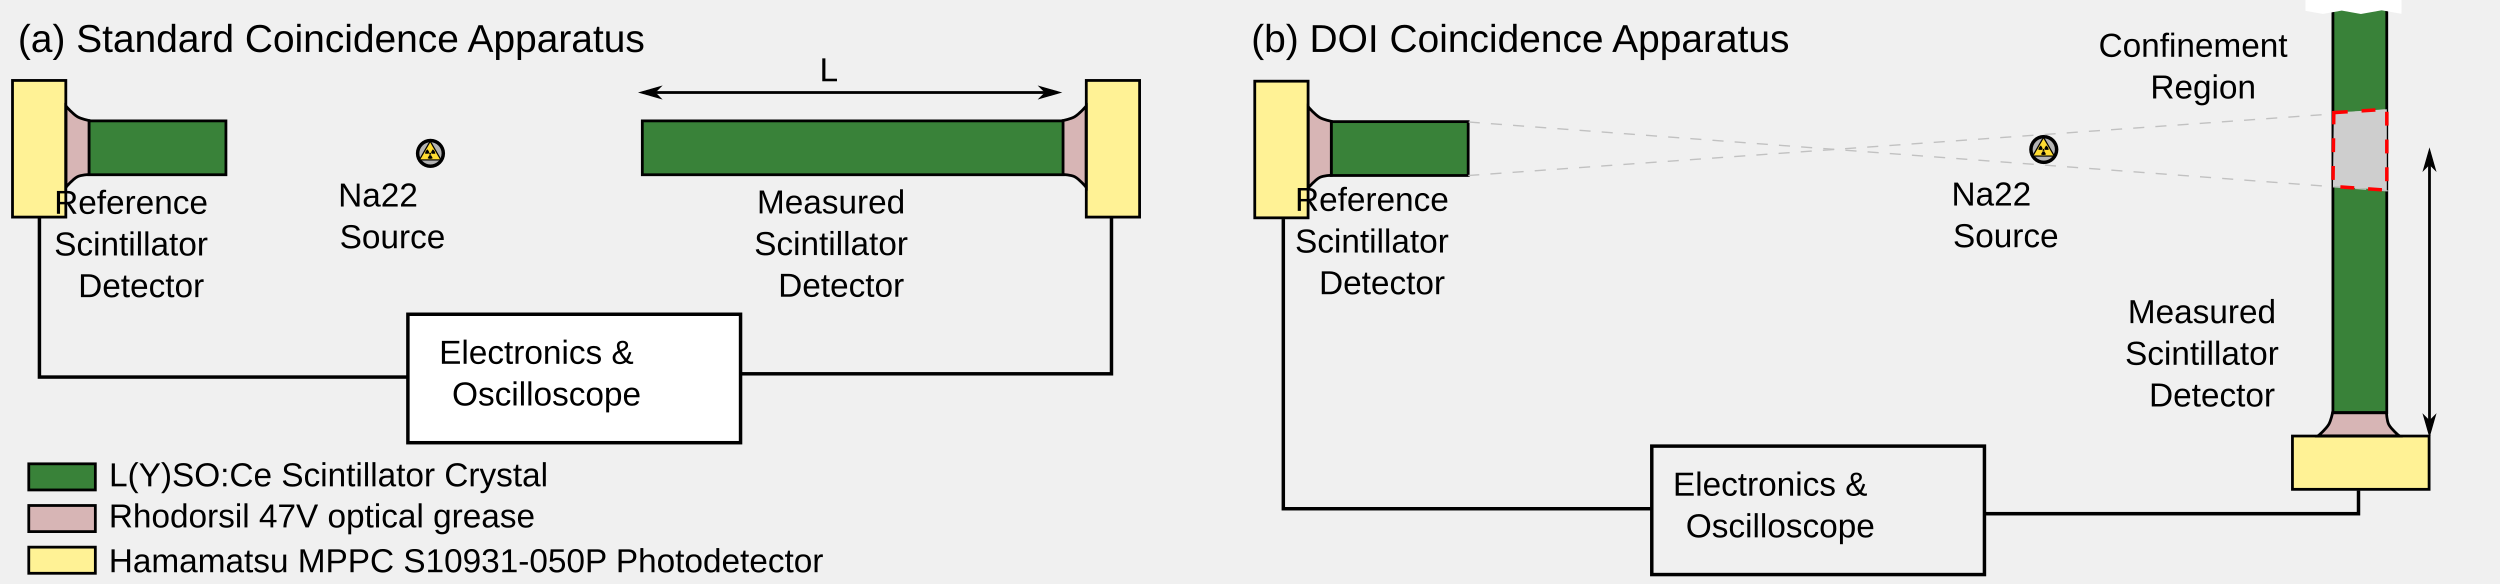
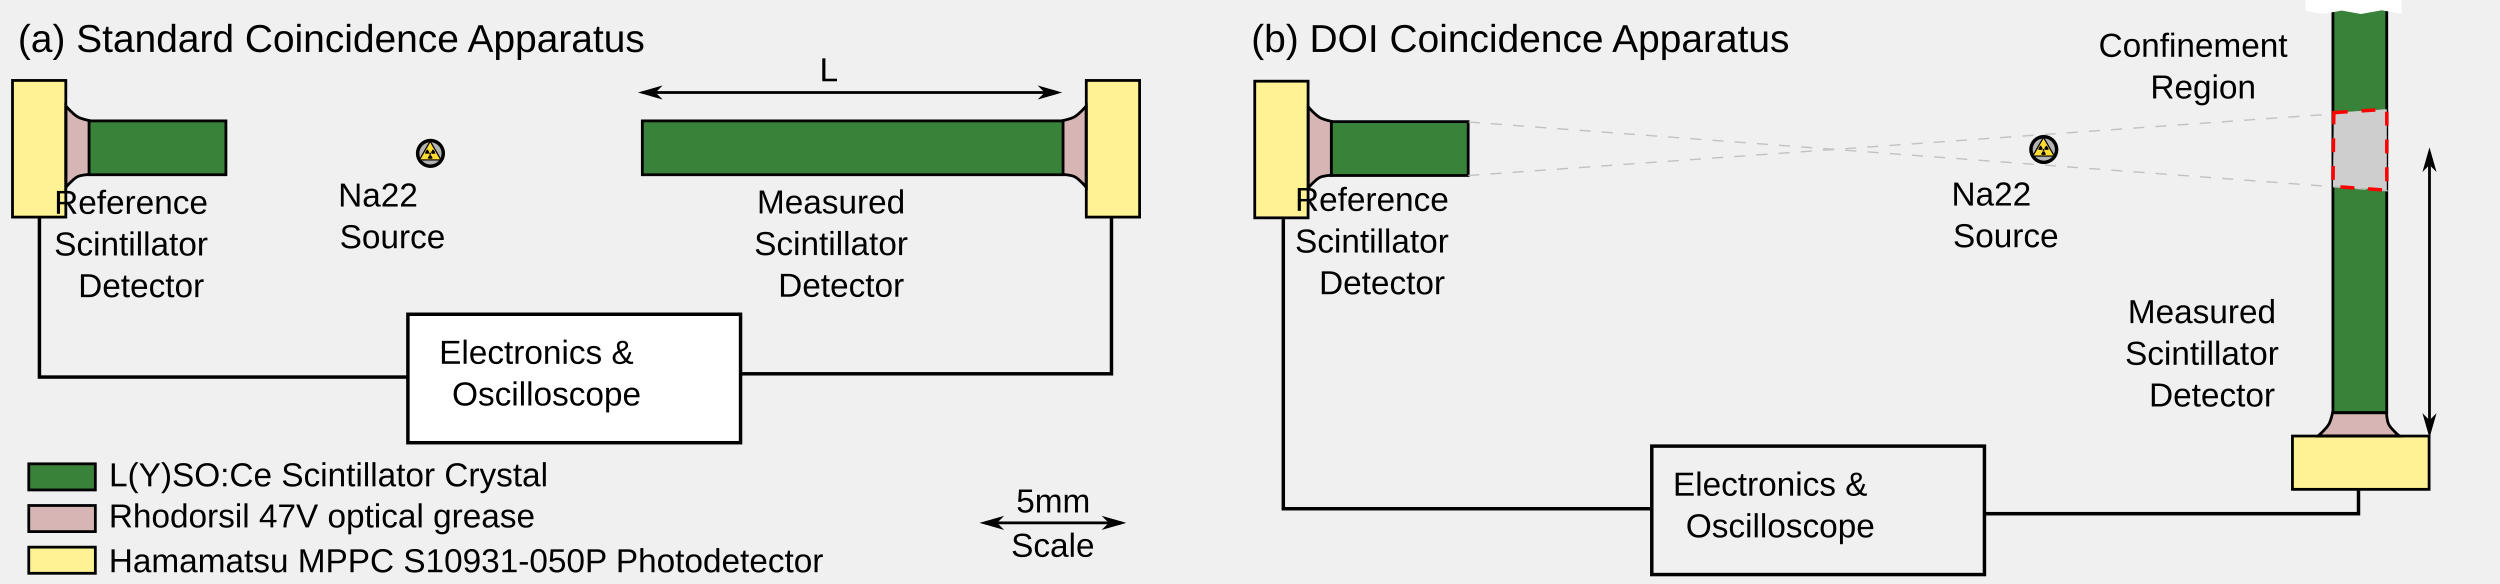
<svg xmlns="http://www.w3.org/2000/svg" version="1.1" id="svg2" height="210" width="900">
  <defs id="defs4">
    <marker orient="auto" refY="0" refX="0" id="Arrow1Mstart" style="overflow:visible">
      <path id="path4236" d="M 0,0 5,-5 -12.5,0 5,5 0,0 z" style="fill-rule:evenodd;stroke:#000000;stroke-width:1pt;marker-start:none" transform="matrix(0.4,0,0,0.4,4,0)" />
    </marker>
    <marker orient="auto" refY="0" refX="0" id="Arrow1Mend" style="overflow:visible">
      <path id="path4239" d="M 0,0 5,-5 -12.5,0 5,5 0,0 z" style="fill-rule:evenodd;stroke:#000000;stroke-width:1pt;marker-start:none" transform="matrix(-0.4,0,0,-0.4,-4,0)" />
    </marker>
    <marker orient="auto" refY="0" refX="0" id="Arrow1Lend" style="overflow:visible">
      <path id="path4233" d="M 0,0 5,-5 -12.5,0 5,5 0,0 z" style="fill-rule:evenodd;stroke:#000000;stroke-width:1pt;marker-start:none" transform="matrix(-0.8,0,0,-0.8,-10,0)" />
    </marker>
    <marker orient="auto" refY="0" refX="0" id="Arrow2Lend" style="overflow:visible">
      <path id="path4238" style="fill-rule:evenodd;stroke-width:0.625;stroke-linejoin:round" d="M 8.719,4.034 -2.207,0.016 8.719,-4.002 c -1.745,2.372 -1.735,5.617 -6e-7,8.035 z" transform="matrix(-1.1,0,0,-1.1,-1.1,0)" />
    </marker>
    <marker orient="auto" refY="0" refX="0" id="Arrow1Lstart" style="overflow:visible">
      <path id="path3797" d="M 0,0 5,-5 -12.5,0 5,5 0,0 z" style="fill-rule:evenodd;stroke:#000000;stroke-width:1pt" transform="matrix(0.8,0,0,0.8,10,0)" />
    </marker>
    <marker orient="auto" refY="0" refX="0" id="Arrow1Mstart-1" style="overflow:visible">
      <path id="path4236-3" d="M 0,0 5,-5 -12.5,0 5,5 0,0 z" style="fill-rule:evenodd;stroke:#000000;stroke-width:1pt;marker-start:none" transform="matrix(0.4,0,0,0.4,4,0)" />
    </marker>
    <marker orient="auto" refY="0" refX="0" id="Arrow1Mend-0" style="overflow:visible">
      <path id="path4239-7" d="M 0,0 5,-5 -12.5,0 5,5 0,0 z" style="fill-rule:evenodd;stroke:#000000;stroke-width:1pt;marker-start:none" transform="matrix(-0.4,0,0,-0.4,-4,0)" />
    </marker>
    <marker orient="auto" refY="0" refX="0" id="Arrow1Mstart-8" style="overflow:visible">
      <path id="path4236-0" d="M 0,0 5,-5 -12.5,0 5,5 0,0 z" style="fill-rule:evenodd;stroke:#000000;stroke-width:1pt;marker-start:none" transform="matrix(0.4,0,0,0.4,4,0)" />
    </marker>
    <marker orient="auto" refY="0" refX="0" id="Arrow1Mend-9" style="overflow:visible">
      <path id="path4239-70" d="M 0,0 5,-5 -12.5,0 5,5 0,0 z" style="fill-rule:evenodd;stroke:#000000;stroke-width:1pt;marker-start:none" transform="matrix(-0.4,0,0,-0.4,-4,0)" />
    </marker>
    <marker orient="auto" refY="0" refX="0" id="marker7153" style="overflow:visible">
      <path id="path7155" d="M 0,0 5,-5 -12.5,0 5,5 0,0 z" style="fill-rule:evenodd;stroke:#000000;stroke-width:1pt;marker-start:none" transform="matrix(0.4,0,0,0.4,4,0)" />
    </marker>
    <marker orient="auto" refY="0" refX="0" id="marker7157" style="overflow:visible">
      <path id="path7159" d="M 0,0 5,-5 -12.5,0 5,5 0,0 z" style="fill-rule:evenodd;stroke:#000000;stroke-width:1pt;marker-start:none" transform="matrix(-0.4,0,0,-0.4,-4,0)" />
    </marker>
  </defs>
  <g id="layer1" transform="translate(337.8428,-358.5908)">
    <rect y="-521.394" x="207.771" height="19.386" width="299.386" id="rect2985-0" style="fill:#398239;fill-opacity:1;stroke:#000000;stroke-width:1;stroke-linecap:butt;stroke-linejoin:miter;stroke-miterlimit:4;stroke-opacity:1;stroke-dasharray:none" transform="matrix(0,1,-1,0,0,0)" />
    <path style="fill:none;stroke:#000000;stroke-width:1.25;stroke-linecap:butt;stroke-linejoin:miter;stroke-miterlimit:4;stroke-opacity:1;stroke-dasharray:none" d="m 124.152,437.451 0,104.282 c 59.633,0 73.266,0 132.899,0 m 119.266,1.789 c 59.633,0 75.266,0 134.899,0 l 0,-8.443" id="path3818" />
    <rect ry="4.63" rx="4.63" style="fill:#b4b4b4;fill-opacity:1;stroke:#000000;stroke-width:1.25;stroke-miterlimit:4;stroke-opacity:1;stroke-dasharray:none" id="rect3783" width="9.259" height="9.259" x="393.293" y="407.785" />
    <rect style="fill:#398239;fill-opacity:1;stroke:#000000;stroke-width:1;stroke-linecap:butt;stroke-linejoin:miter;stroke-miterlimit:4;stroke-opacity:1;stroke-dasharray:none" id="rect2985" width="49.389" height="19.389" x="141.315" y="402.377" />
    <rect style="fill:#fff295;fill-opacity:1;stroke:#000000;stroke-width:1;stroke-miterlimit:4;stroke-opacity:1;stroke-dasharray:none" id="rect3755" width="19.196" height="49.196" x="113.872" y="387.816" />
    <path style="fill:#d7b5b5;fill-opacity:1;stroke:#000000;stroke-width:1;stroke-linecap:butt;stroke-linejoin:miter;stroke-miterlimit:4;stroke-opacity:1;stroke-dasharray:none" d="m 133.144,397.145 c 0,0 2.53,2.824 4.141,3.764 1.255,0.732 4.141,1.365 4.141,1.365 l 0,19.383 c 0,0 -2.884,0.17 -4.141,0.799 -1.668,0.835 -4.141,3.764 -4.141,3.764 z" id="rect2985-7" />
    <rect style="fill:#fff295;fill-opacity:1;stroke:#000000;stroke-width:1;stroke-miterlimit:4;stroke-opacity:1;stroke-dasharray:none" id="rect3755-16" width="19.196" height="49.196" x="-534.758" y="487.438" transform="matrix(0,-1,1,0,0,0)" />
    <path style="fill:#d7b5b5;fill-opacity:1;stroke:#000000;stroke-width:1;stroke-linecap:butt;stroke-linejoin:miter;stroke-miterlimit:4;stroke-opacity:1;stroke-dasharray:none" d="m 496.766,515.487 c 0,0 2.824,-2.53 3.764,-4.141 0.732,-1.255 1.365,-4.141 1.365,-4.141 l 19.383,0 c 0,0 0.17,2.884 0.799,4.141 0.835,1.668 3.764,4.141 3.764,4.141 z" id="rect2985-7-9" />
    <path id="path3942" d="m 190.889,402.516 330.825,24.766" style="fill:none;stroke:#c1c1c1;stroke-width:0.5;stroke-linecap:butt;stroke-linejoin:miter;stroke-miterlimit:4;stroke-opacity:1;stroke-dasharray:4, 4;stroke-dashoffset:0" />
    <path id="path3944" d="m 190.714,421.781 77.53,-5.521 252.47,-17.979" style="fill:none;stroke:#c1c1c1;stroke-width:0.5;stroke-linecap:butt;stroke-linejoin:miter;stroke-miterlimit:4;stroke-opacity:1;stroke-dasharray:4, 4;stroke-dashoffset:0" />
    <path style="fill:#cecece;fill-opacity:1;stroke:#ff0000;stroke-width:1.25;stroke-linecap:butt;stroke-linejoin:miter;stroke-miterlimit:4;stroke-opacity:1;stroke-dasharray:5, 5;stroke-dashoffset:0" d="m 502.329,399.137 19.074,-1.215 0,29.132 -19.371,-1.362 z" id="path3816" />
    <path style="fill:#ffffff;fill-opacity:1;stroke:none" d="m 526.65,363.559 -7.087,-1.265 -7.479,1.335 -6.906,-1.233 -6.784,1.211 -6.272,-1.12 0,-6.965 0.014,-0.004 34.515,-0.013 c 0,0 0.158,7.969 0,8.054 z" id="path3775-9" />
    <g transform="matrix(0.01370838,0,0,0.01370838,393.7096,407.8157)" id="g4114">
      <path id="sign_border" d="M 597.6,499.6 313.8,8 C 310.9,3 305.6,0 299.9,0 294.2,0 288.9,3.1 286,8 L 2.2,499.6 c -2.9,5 -2.9,11.1 0,16 2.9,5 8.2,8 13.9,8 h 567.6 c 5.7,0 11,-3.1 13.9,-8 2.9,-5 2.9,-11.1 0,-16 z" />
      <polygon transform="matrix(1,0,0,0.9959146,0.125,2.033244)" style="fill:#ffdc32;fill-opacity:1;stroke:none;overflow:visible" id="polygon7" points="43.875,491.5 299.875,48.2 555.875,491.5 " />
      <path id="path4433" d="m 279.85,380.023 -46.8,81.1 c 42.6,24.6 91.1,24.6 133.7,0 l -46.8,-81.1 c -0.3,0.2 -0.6,0.4 -0.9,0.6 -1.1,0.6 -2.3,1.2 -3.5,1.7 -1.2,0.5 -2.4,1 -3.7,1.4 -1.3,0.4 -2.5,0.7 -3.8,1 -1.3,0.3 -2.6,0.5 -4,0.6 -1.3,0.1 -2.7,0.2 -4.1,0.2 -1.4,0 -2.7,-0.1 -4.1,-0.2 -1.3,-0.1 -2.7,-0.3 -4,-0.6 -1.3,-0.3 -2.6,-0.6 -3.8,-1 -1.3,-0.4 -2.5,-0.8 -3.7,-1.4 -1.2,-0.5 -2.4,-1.1 -3.5,-1.7 -0.4,-0.2 -0.7,-0.4 -1,-0.6 z" />
      <path id="path4435" d="m 233.05,229.523 c -42.6,24.6 -66.8,66.6 -66.8,115.8 h 93.6 c 0,-1.4 0.1,-2.8 0.2,-4.1 0.1,-1.3 0.4,-2.7 0.6,-4 0.3,-1.3 0.6,-2.6 1,-3.8 0.4,-1.3 0.8,-2.5 1.4,-3.7 0.5,-1.2 1.1,-2.4 1.7,-3.5 0.6,-1.1 1.3,-2.2 2,-3.3 0.7,-1.1 1.5,-2.1 2.3,-3.1 0.8,-1 1.7,-1.9 2.6,-2.8 0.9,-0.9 1.9,-1.8 2.9,-2.6 1,-0.8 2,-1.6 3.1,-2.3 0.8,-0.5 1.6,-1 2.4,-1.5 l -47,-81.1 z" />
      <path id="path4437" d="m 366.75,229.523 -46.8,81.1 c 0.8,0.5 1.6,0.9 2.4,1.5 1.1,0.7 2.1,1.5 3.1,2.3 1,0.8 1.9,1.7 2.9,2.6 0.9,0.9 1.8,1.9 2.6,2.8 0.8,1 1.6,2 2.3,3.1 0.7,1.1 1.4,2.2 2,3.3 0.6,1.1 1.2,2.3 1.7,3.5 0.5,1.2 1,2.4 1.4,3.7 0.4,1.3 0.7,2.5 1,3.8 0.3,1.3 0.5,2.6 0.6,4 0.1,1.3 0.2,2.7 0.2,4.1 h 93.6 c -0.2,-49.2 -24.4,-91.2 -67,-115.8 z" />
      <circle d="m 326.5,343.6 c 0,14.746 -11.954,26.7 -26.7,26.7 -14.746,0 -26.7,-11.954 -26.7,-26.7 0,-14.746 11.954,-26.7 26.7,-26.7 14.746,0 26.7,11.954 26.7,26.7 z" transform="translate(0.05,1.723392)" id="circle4439" r="26.7" cy="343.6" cx="299.8" />
    </g>
    <text xml:space="preserve" style="font-size:14px;font-style:normal;font-variant:normal;font-weight:300;font-stretch:normal;text-align:center;line-height:125%;letter-spacing:0px;word-spacing:0px;writing-mode:lr-tb;text-anchor:middle;fill:#000000;fill-opacity:1;stroke:none;font-family:Miso;-inkscape-font-specification:Miso Light" x="168.792" y="434.512" id="text3897">
      <tspan id="tspan3899" x="170.456" y="434.512" style="font-size:12px;font-family:Arial;-inkscape-font-specification:Arial">Reference </tspan>
      <tspan x="168.792" y="449.512" style="font-size:12px;font-family:Arial;-inkscape-font-specification:Arial" id="tspan5644">Scintillator</tspan>
      <tspan x="168.792" y="464.512" id="tspan3901" style="font-size:12px;font-family:Arial;-inkscape-font-specification:Arial">Detector</tspan>
    </text>
    <g id="g4506" transform="translate(0,-0.799959)">
      <rect y="519.99" x="256.799" height="46.243" width="119.757" id="rect3820" style="fill:none;stroke:#000000;stroke-width:1.25;stroke-miterlimit:4;stroke-opacity:1;stroke-dasharray:none;stroke-dashoffset:0" />
      <text id="text3897-8" y="537.828" x="315.812" style="font-size:14px;font-style:normal;font-variant:normal;font-weight:300;font-stretch:normal;text-align:center;line-height:125%;letter-spacing:0px;word-spacing:0px;writing-mode:lr-tb;text-anchor:middle;fill:#000000;fill-opacity:1;stroke:none;font-family:Miso;-inkscape-font-specification:Miso Light" xml:space="preserve">
        <tspan style="font-size:12px;font-style:normal;font-variant:normal;font-weight:normal;font-stretch:normal;text-align:center;line-height:125%;writing-mode:lr-tb;text-anchor:middle;font-family:Arial;-inkscape-font-specification:Arial" id="tspan3901-6" y="537.828" x="315.812">Electronics &amp;</tspan>
        <tspan style="font-size:12px;font-style:normal;font-variant:normal;font-weight:normal;font-stretch:normal;text-align:center;line-height:125%;writing-mode:lr-tb;text-anchor:middle;font-family:Arial;-inkscape-font-specification:Arial" id="tspan3929" y="552.828" x="315.812">Oscilloscope</tspan>
      </text>
    </g>
    <text xml:space="preserve" style="font-size:20px;font-style:normal;font-variant:normal;font-weight:300;font-stretch:normal;text-align:center;line-height:125%;letter-spacing:0px;word-spacing:0px;writing-mode:lr-tb;text-anchor:middle;fill:#000000;fill-opacity:1;stroke:none;font-family:Miso;-inkscape-font-specification:Miso Light" x="397.24" y="432.578" id="text3931">
      <tspan id="tspan3933" x="397.24" y="432.578" style="font-size:12px;font-style:normal;font-variant:normal;font-weight:normal;font-stretch:normal;text-align:center;line-height:125%;writing-mode:lr-tb;text-anchor:middle;font-family:Arial;-inkscape-font-specification:Arial">Na22</tspan>
      <tspan x="397.24" y="447.578" id="tspan3935" style="font-size:12px;font-style:normal;font-variant:normal;font-weight:normal;font-stretch:normal;text-align:center;line-height:125%;writing-mode:lr-tb;text-anchor:middle;font-family:Arial;-inkscape-font-specification:Arial">Source</tspan>
    </text>
    <text xml:space="preserve" style="font-size:14px;font-style:normal;font-variant:normal;font-weight:300;font-stretch:normal;text-align:center;line-height:125%;letter-spacing:0px;word-spacing:0px;writing-mode:lr-tb;text-anchor:middle;fill:#000000;fill-opacity:1;stroke:none;font-family:Miso;-inkscape-font-specification:Miso Light" x="464.407" y="379.033" id="text3897-3-1">
      <tspan x="464.407" y="379.033" id="tspan3901-65-7" style="font-size:12px;font-family:Arial;-inkscape-font-specification:Arial">Confinement</tspan>
      <tspan x="464.407" y="394.033" id="tspan3989" style="font-size:12px;font-family:Arial;-inkscape-font-specification:Arial">Region</tspan>
    </text>
    <path style="fill:none;stroke:#000000;stroke-width:1;stroke-linecap:butt;stroke-linejoin:miter;stroke-miterlimit:4;stroke-opacity:1;stroke-dasharray:none;marker-start:url(#Arrow1Mstart);marker-end:url(#Arrow1Mend)" d="m 536.772,413.603 0,100.645" id="path3023" />
    <flowRoot xml:space="preserve" id="flowRoot4361" style="font-size:16px;font-style:normal;font-variant:normal;font-weight:300;font-stretch:normal;text-align:center;line-height:125%;letter-spacing:0px;word-spacing:0px;writing-mode:lr-tb;text-anchor:middle;fill:#000000;fill-opacity:1;stroke:none;font-family:Miso;-inkscape-font-specification:Miso Light" transform="translate(79.25,288.8438)">
      <flowRegion id="flowRegion4363">
        <rect id="rect4365" width="35.248" height="31.723" x="452.935" y="168.342" />
      </flowRegion>
      <flowPara id="flowPara4367" style="font-size:12px;font-family:Arial;-inkscape-font-specification:Arial">DOI</flowPara>
    </flowRoot>
    <path style="fill:none;stroke:#000000;stroke-width:1.25;stroke-linecap:butt;stroke-linejoin:miter;stroke-miterlimit:4;stroke-opacity:1;stroke-dasharray:none" d="m -323.65,435.986 0,58.358 c 59.633,0 132.306,0 191.939,0" id="path3818-94" />
    <rect style="fill:#398239;fill-opacity:1;stroke:#000000;stroke-width:1;stroke-linecap:butt;stroke-linejoin:miter;stroke-miterlimit:4;stroke-opacity:1;stroke-dasharray:none" id="rect2985-8" width="49.389" height="19.389" x="-305.899" y="402.109" />
    <rect style="fill:#fff295;fill-opacity:1;stroke:#000000;stroke-width:1;stroke-miterlimit:4;stroke-opacity:1;stroke-dasharray:none" id="rect3755-90" width="19.196" height="49.196" x="-333.343" y="387.549" />
    <path style="fill:#d7b5b5;fill-opacity:1;stroke:#000000;stroke-width:1;stroke-linecap:butt;stroke-linejoin:miter;stroke-miterlimit:4;stroke-opacity:1;stroke-dasharray:none" d="m -314.071,396.877 c 0,0 2.53,2.824 4.141,3.764 1.255,0.732 4.141,1.365 4.141,1.365 l 0,19.383 c 0,0 -2.884,0.17 -4.141,0.799 -1.668,0.835 -4.141,3.764 -4.141,3.764 z" id="rect2985-7-5" />
    <path style="fill:none;stroke:#000000;stroke-width:1.25;stroke-linecap:butt;stroke-linejoin:miter;stroke-miterlimit:4;stroke-opacity:1;stroke-dasharray:none" d="m 62.289,435.986 0,57.165 c -59.633,0 -132.306,0 -191.939,0" id="path3818-94-8" />
    <rect style="fill:#ffffff;fill-opacity:1;stroke:#000000;stroke-width:1.25;stroke-miterlimit:4;stroke-opacity:1;stroke-dasharray:none;stroke-dashoffset:0" id="rect3820-3" width="119.757" height="46.243" x="-191.002" y="471.723" />
    <rect style="fill:#398239;fill-opacity:1;stroke:#000000;stroke-width:1;stroke-linecap:butt;stroke-linejoin:miter;stroke-miterlimit:4;stroke-opacity:1;stroke-dasharray:none" id="rect2985-5" width="151.578" height="19.389" x="-44.97" y="402.109" transform="scale(-1,1)" />
    <rect style="fill:#fff295;fill-opacity:1;stroke:#000000;stroke-width:1;stroke-miterlimit:4;stroke-opacity:1;stroke-dasharray:none" id="rect3755-9" width="19.196" height="49.196" x="-72.414" y="387.549" transform="scale(-1,1)" />
    <path style="fill:#d7b5b5;fill-opacity:1;stroke:#000000;stroke-width:1;stroke-linecap:butt;stroke-linejoin:miter;stroke-miterlimit:4;stroke-opacity:1;stroke-dasharray:none" d="m 53.142,396.877 c 0,0 -2.53,2.824 -4.141,3.764 -1.255,0.732 -4.141,1.365 -4.141,1.365 l 0,19.383 c 0,0 2.884,0.17 4.141,0.799 1.668,0.835 4.141,3.764 4.141,3.764 z" id="rect2985-7-9-5" />
    <path style="fill:none;stroke:#000000;stroke-width:1px;stroke-linecap:butt;stroke-linejoin:miter;stroke-opacity:1;marker-start:url(#Arrow1Mstart);marker-end:url(#Arrow1Mend)" d="m 42.613,391.894 -148.817,0" id="path4039" />
    <text xml:space="preserve" style="font-size:12px;font-style:normal;font-variant:normal;font-weight:normal;font-stretch:normal;text-align:center;line-height:100%;writing-mode:lr-tb;text-anchor:middle;fill:#000000;fill-opacity:1;stroke:none;font-family:Arial;-inkscape-font-specification:Arial" x="-31.136" y="387.847" id="text5061">
      <tspan id="tspan5063" x="-31.136" y="387.847">L</tspan>
    </text>
    <text xml:space="preserve" style="font-size:14px;font-style:normal;font-variant:normal;font-weight:300;font-stretch:normal;text-align:center;line-height:125%;letter-spacing:0px;word-spacing:0px;writing-mode:lr-tb;text-anchor:middle;fill:#000000;fill-opacity:1;stroke:none;font-family:Miso;-inkscape-font-specification:Miso Light" x="-277.917" y="435.568" id="text3897-67">
      <tspan id="tspan3899-5" x="-276.253" y="435.568" style="font-size:12px;font-style:normal;font-variant:normal;font-weight:normal;font-stretch:normal;font-family:Arial;-inkscape-font-specification:Arial">Reference </tspan>
      <tspan x="-277.917" y="450.568" style="font-size:12px;font-style:normal;font-variant:normal;font-weight:normal;font-stretch:normal;font-family:Arial;-inkscape-font-specification:Arial" id="tspan3987">Scintillator</tspan>
      <tspan x="-277.917" y="465.568" id="tspan3901-0" style="font-size:12px;font-style:normal;font-variant:normal;font-weight:normal;font-stretch:normal;font-family:Arial;-inkscape-font-specification:Arial">Detector</tspan>
    </text>
    <text xml:space="preserve" style="font-size:14px;font-style:normal;font-variant:normal;font-weight:300;font-stretch:normal;text-align:center;line-height:125%;letter-spacing:0px;word-spacing:0px;writing-mode:lr-tb;text-anchor:middle;fill:#000000;fill-opacity:1;stroke:none;font-family:Miso;-inkscape-font-specification:Miso Light" x="-131.989" y="489.56" id="text3897-8-8">
      <tspan x="-131.989" y="489.56" id="tspan3901-6-3" style="font-size:12px;font-style:normal;font-variant:normal;font-weight:normal;font-stretch:normal;text-align:center;line-height:125%;writing-mode:lr-tb;text-anchor:middle;font-family:Arial;-inkscape-font-specification:Arial">Electronics &amp;</tspan>
      <tspan x="-131.989" y="504.56" id="tspan3929-0" style="font-size:12px;font-style:normal;font-variant:normal;font-weight:normal;font-stretch:normal;text-align:center;line-height:125%;writing-mode:lr-tb;text-anchor:middle;font-family:Arial;-inkscape-font-specification:Arial">Oscilloscope</tspan>
    </text>
    <g id="g3950" transform="translate(-475.5472,198.546)">
      <rect y="389.785" x="387.293" height="9.259" width="9.259" id="rect3783-9" style="fill:#b4b4b4;fill-opacity:1;stroke:#000000;stroke-width:1.25;stroke-miterlimit:4;stroke-opacity:1;stroke-dasharray:none" rx="4.63" ry="4.63" transform="translate(-99.25,-179.1562)" />
      <g id="g4114-6" transform="matrix(0.01370838,0,0,0.01370838,288.4596,210.6594)">
        <path d="M 597.6,499.6 313.8,8 C 310.9,3 305.6,0 299.9,0 294.2,0 288.9,3.1 286,8 L 2.2,499.6 c -2.9,5 -2.9,11.1 0,16 2.9,5 8.2,8 13.9,8 h 567.6 c 5.7,0 11,-3.1 13.9,-8 2.9,-5 2.9,-11.1 0,-16 z" id="sign_border-0" />
        <polygon points="555.875,491.5 43.875,491.5 299.875,48.2 " id="polygon7-2" style="fill:#ffdc32;fill-opacity:1;stroke:none;overflow:visible" transform="matrix(1,0,0,0.9959146,0.125,2.033244)" />
        <path d="m 279.85,380.023 -46.8,81.1 c 42.6,24.6 91.1,24.6 133.7,0 l -46.8,-81.1 c -0.3,0.2 -0.6,0.4 -0.9,0.6 -1.1,0.6 -2.3,1.2 -3.5,1.7 -1.2,0.5 -2.4,1 -3.7,1.4 -1.3,0.4 -2.5,0.7 -3.8,1 -1.3,0.3 -2.6,0.5 -4,0.6 -1.3,0.1 -2.7,0.2 -4.1,0.2 -1.4,0 -2.7,-0.1 -4.1,-0.2 -1.3,-0.1 -2.7,-0.3 -4,-0.6 -1.3,-0.3 -2.6,-0.6 -3.8,-1 -1.3,-0.4 -2.5,-0.8 -3.7,-1.4 -1.2,-0.5 -2.4,-1.1 -3.5,-1.7 -0.4,-0.2 -0.7,-0.4 -1,-0.6 z" id="path4433-7" />
        <path d="m 233.05,229.523 c -42.6,24.6 -66.8,66.6 -66.8,115.8 h 93.6 c 0,-1.4 0.1,-2.8 0.2,-4.1 0.1,-1.3 0.4,-2.7 0.6,-4 0.3,-1.3 0.6,-2.6 1,-3.8 0.4,-1.3 0.8,-2.5 1.4,-3.7 0.5,-1.2 1.1,-2.4 1.7,-3.5 0.6,-1.1 1.3,-2.2 2,-3.3 0.7,-1.1 1.5,-2.1 2.3,-3.1 0.8,-1 1.7,-1.9 2.6,-2.8 0.9,-0.9 1.9,-1.8 2.9,-2.6 1,-0.8 2,-1.6 3.1,-2.3 0.8,-0.5 1.6,-1 2.4,-1.5 l -47,-81.1 z" id="path4435-8" />
        <path d="m 366.75,229.523 -46.8,81.1 c 0.8,0.5 1.6,0.9 2.4,1.5 1.1,0.7 2.1,1.5 3.1,2.3 1,0.8 1.9,1.7 2.9,2.6 0.9,0.9 1.8,1.9 2.6,2.8 0.8,1 1.6,2 2.3,3.1 0.7,1.1 1.4,2.2 2,3.3 0.6,1.1 1.2,2.3 1.7,3.5 0.5,1.2 1,2.4 1.4,3.7 0.4,1.3 0.7,2.5 1,3.8 0.3,1.3 0.5,2.6 0.6,4 0.1,1.3 0.2,2.7 0.2,4.1 h 93.6 c -0.2,-49.2 -24.4,-91.2 -67,-115.8 z" id="path4437-1" />
        <circle cx="299.8" cy="343.6" r="26.7" id="circle4439-3" transform="translate(0.05,1.723392)" d="m 326.5,343.6 c 0,14.746 -11.954,26.7 -26.7,26.7 -14.746,0 -26.7,-11.954 -26.7,-26.7 0,-14.746 11.954,-26.7 26.7,-26.7 14.746,0 26.7,11.954 26.7,26.7 z" />
      </g>
    </g>
    <text xml:space="preserve" style="font-size:20px;font-style:normal;font-variant:normal;font-weight:300;font-stretch:normal;text-align:center;line-height:125%;letter-spacing:0px;word-spacing:0px;writing-mode:lr-tb;text-anchor:middle;fill:#000000;fill-opacity:1;stroke:none;font-family:Miso;-inkscape-font-specification:Miso Light" x="-183.557" y="432.94" id="text3931-0">
      <tspan id="tspan3933-4" x="-183.557" y="432.94" style="font-size:12px;font-style:normal;font-variant:normal;font-weight:normal;font-stretch:normal;text-align:center;line-height:125%;writing-mode:lr-tb;text-anchor:middle;font-family:Arial;-inkscape-font-specification:Arial">Na22</tspan>
      <tspan x="-183.557" y="447.94" id="tspan3935-2" style="font-size:12px;font-style:normal;font-variant:normal;font-weight:normal;font-stretch:normal;text-align:center;line-height:125%;writing-mode:lr-tb;text-anchor:middle;font-family:Arial;-inkscape-font-specification:Arial">Source</tspan>
    </text>
    <text xml:space="preserve" style="font-size:14px;font-style:normal;font-variant:normal;font-weight:300;font-stretch:normal;text-align:center;line-height:125%;letter-spacing:0px;word-spacing:0px;writing-mode:lr-tb;text-anchor:middle;fill:#000000;fill-opacity:1;stroke:none;font-family:Miso;-inkscape-font-specification:Miso Light" x="-25.917" y="435.421" id="text3897-6">
      <tspan x="-25.917" y="435.421" style="font-size:12px;font-style:normal;font-variant:normal;font-weight:normal;font-stretch:normal;font-family:Arial;-inkscape-font-specification:Arial" id="tspan3987-7">Measured</tspan>
      <tspan x="-25.917" y="450.421" style="font-size:12px;font-style:normal;font-variant:normal;font-weight:normal;font-stretch:normal;font-family:Arial;-inkscape-font-specification:Arial" id="tspan4037">Scintillator</tspan>
      <tspan x="-25.917" y="465.421" id="tspan3901-7" style="font-size:12px;font-style:normal;font-variant:normal;font-weight:normal;font-stretch:normal;font-family:Arial;-inkscape-font-specification:Arial">Detector</tspan>
    </text>
    <text xml:space="preserve" style="font-size:14px;font-style:normal;font-variant:normal;font-weight:300;font-stretch:normal;text-align:center;line-height:125%;letter-spacing:0px;word-spacing:0px;writing-mode:lr-tb;text-anchor:middle;fill:#000000;fill-opacity:1;stroke:none;font-family:Miso;-inkscape-font-specification:Miso Light" x="467.591" y="474.917" id="text3897-6-7">
      <tspan x="467.591" y="474.917" style="font-size:12px;font-style:normal;font-variant:normal;font-weight:normal;font-stretch:normal;font-family:Arial;-inkscape-font-specification:Arial" id="tspan3987-7-1">Measured</tspan>
      <tspan x="467.591" y="489.917" style="font-size:12px;font-style:normal;font-variant:normal;font-weight:normal;font-stretch:normal;font-family:Arial;-inkscape-font-specification:Arial" id="tspan4037-2">Scintillator</tspan>
      <tspan x="467.591" y="504.917" id="tspan3901-7-4" style="font-size:12px;font-style:normal;font-variant:normal;font-weight:normal;font-stretch:normal;font-family:Arial;-inkscape-font-specification:Arial">Detector</tspan>
    </text>
    <text id="text7360" y="377.29" x="-331.411" style="font-size:14px;font-style:normal;font-variant:normal;font-weight:300;font-stretch:normal;text-align:start;line-height:125%;writing-mode:lr-tb;text-anchor:start;fill:#000000;fill-opacity:1;stroke:none;font-family:Arial;-inkscape-font-specification:Arial" xml:space="preserve">
      <tspan y="377.29" x="-331.411" id="tspan7362">(a) Standard Coincidence Apparatus</tspan>
    </text>
    <text id="text7360-9" y="377.293" x="112.589" style="font-size:14px;font-style:normal;font-variant:normal;font-weight:300;font-stretch:normal;text-align:start;line-height:125%;writing-mode:lr-tb;text-anchor:start;fill:#000000;fill-opacity:1;stroke:none;font-family:Arial;-inkscape-font-specification:Arial" xml:space="preserve">
      <tspan y="377.293" x="112.589" id="tspan7362-3">(b) DOI Coincidence Apparatus</tspan>
    </text>
    <text id="text2939" y="533.668" x="-298.591" style="font-size:12px;font-style:normal;font-variant:normal;font-weight:300;font-stretch:normal;text-align:start;line-height:125%;writing-mode:lr-tb;text-anchor:start;fill:#000000;fill-opacity:1;stroke:none;font-family:Arial;-inkscape-font-specification:Arial" xml:space="preserve">
      <tspan y="533.668" x="-298.591" id="tspan2941">L(Y)SO:Ce Scintillator Crystal</tspan>
    </text>
    <text id="text2943" y="548.464" x="-298.656" style="font-size:12px;font-style:normal;font-variant:normal;font-weight:300;font-stretch:normal;text-align:start;line-height:125%;writing-mode:lr-tb;text-anchor:start;fill:#000000;fill-opacity:1;stroke:none;font-family:Arial;-inkscape-font-specification:Arial" xml:space="preserve">
      <tspan y="548.464" x="-298.656" id="tspan2945">Rhodorsil 47V optical grease</tspan>
    </text>
    <text id="text2947" y="564.595" x="-298.673" style="font-size:12px;font-style:normal;font-variant:normal;font-weight:300;font-stretch:normal;text-align:start;line-height:125%;writing-mode:lr-tb;text-anchor:start;fill:#000000;fill-opacity:1;stroke:none;font-family:Arial;-inkscape-font-specification:Arial" xml:space="preserve">
      <tspan id="tspan2951" y="564.595" x="-298.673">Hamamatsu MPPC S10931-050P Photodetector</tspan>
    </text>
    <rect style="fill:#398239;fill-opacity:1;stroke:#000000;stroke-width:1;stroke-linecap:butt;stroke-linejoin:miter;stroke-miterlimit:4;stroke-opacity:1;stroke-dasharray:none" id="rect2985-8-1" width="23.96" height="9.406" x="-327.483" y="525.566" />
    <rect style="fill:#fff295;fill-opacity:1;stroke:#000000;stroke-width:1;stroke-linecap:butt;stroke-linejoin:miter;stroke-miterlimit:4;stroke-opacity:1;stroke-dasharray:none" id="rect2985-8-1-4" width="23.96" height="9.406" x="-327.483" y="555.566" />
    <rect style="fill:#d7b5b5;fill-opacity:1;stroke:#000000;stroke-width:1;stroke-linecap:butt;stroke-linejoin:miter;stroke-miterlimit:4;stroke-opacity:1;stroke-dasharray:none" id="rect2985-8-1-4-2" width="23.96" height="9.406" x="-327.483" y="540.566" />
+     <g id="g4387" transform="translate(31.51189,0)">
+       <path id="path3105" d="m -14.769,546.825 48.921,0" style="fill:none;stroke:#000000;stroke-width:1px;stroke-linecap:butt;stroke-linejoin:miter;stroke-opacity:1;marker-start:url(#marker7153);marker-end:url(#marker7157)" />
+       <text xml:space="preserve" style="font-size:12px;font-style:normal;font-variant:normal;font-weight:300;font-stretch:normal;text-align:start;line-height:125%;writing-mode:lr-tb;text-anchor:start;fill:#000000;fill-opacity:1;stroke:none;font-family:Arial;-inkscape-font-specification:Arial" x="-3.512" y="543.071" id="text2939-6">
+         <tspan id="tspan2941-0" x="-3.512" y="543.071">5mm</tspan>
+       </text>
+       <text xml:space="preserve" style="font-size:12px;font-style:normal;font-variant:normal;font-weight:300;font-stretch:normal;text-align:start;line-height:125%;writing-mode:lr-tb;text-anchor:start;fill:#000000;fill-opacity:1;stroke:none;font-family:Arial;-inkscape-font-specification:Arial" x="-5.349" y="559.036" id="text2939-6-9">
+         <tspan id="tspan2941-0-3" x="-5.349" y="559.036">Scale</tspan>
+       </text>
+     </g>
  </g>
</svg>
